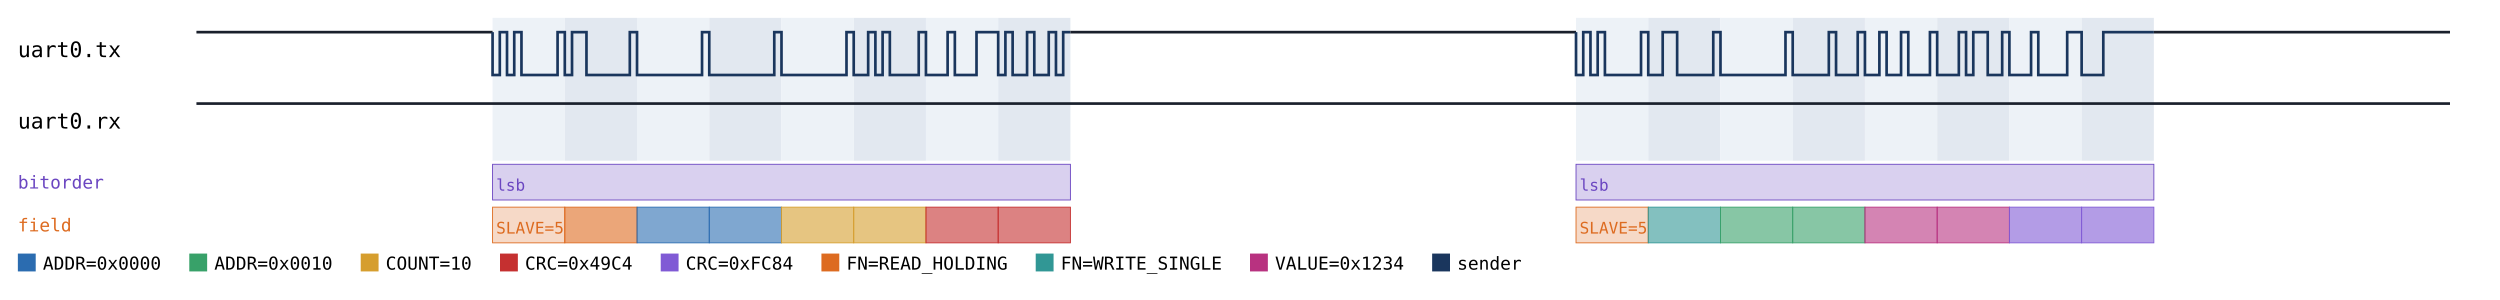
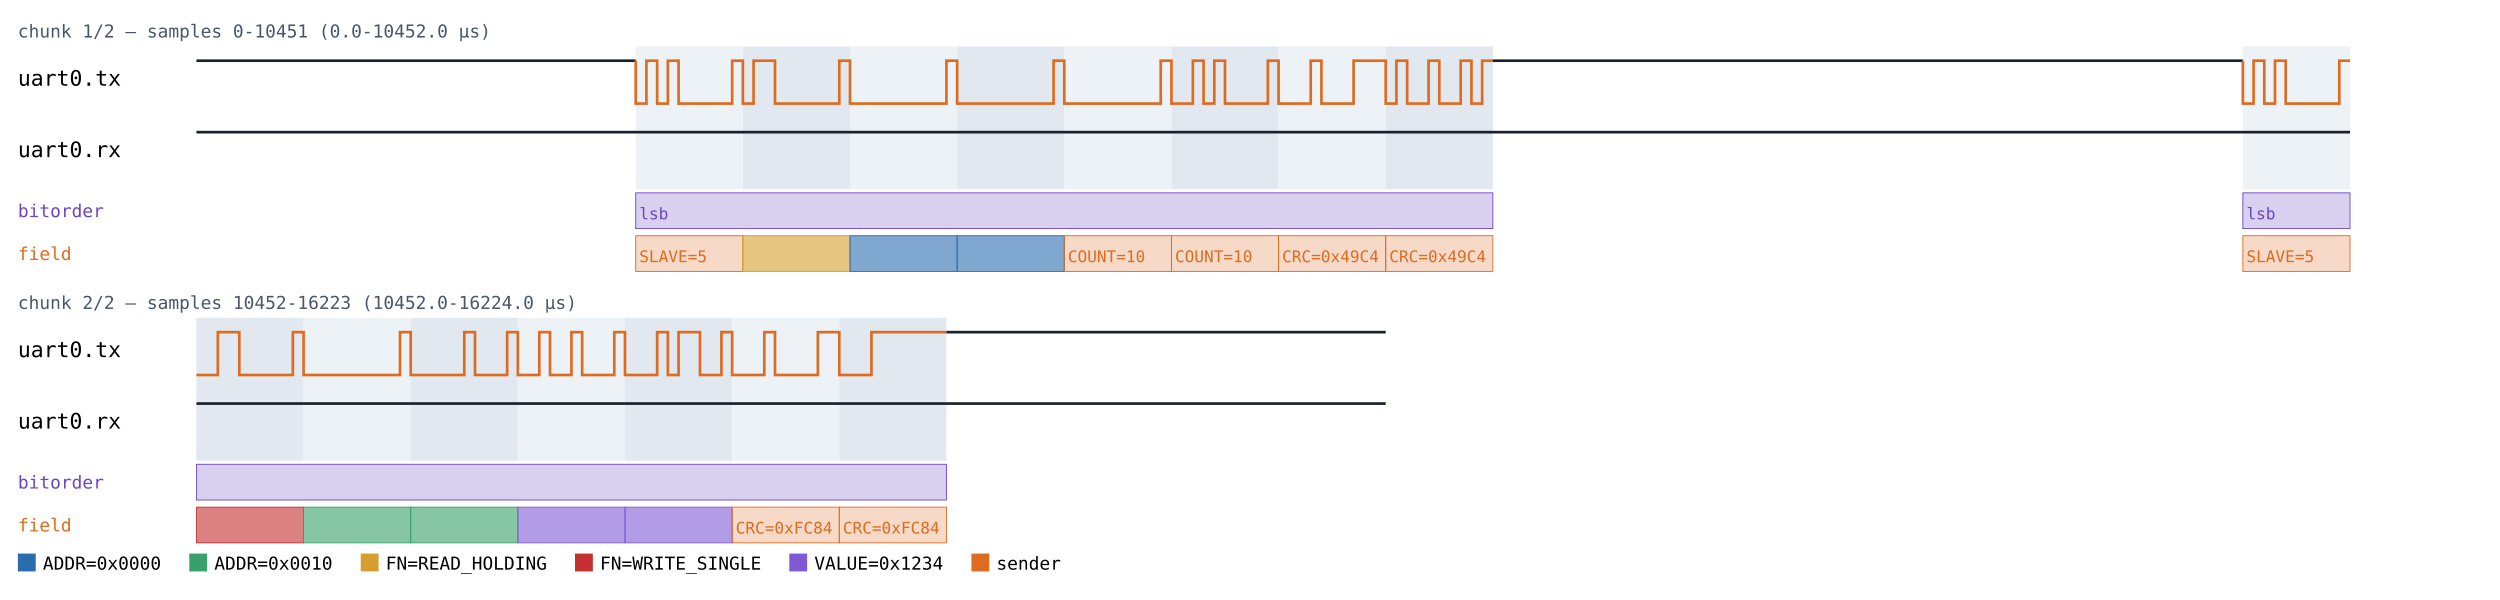
- <svg xmlns="http://www.w3.org/2000/svg" baseProfile="full" height="168" version="1.1" width="1400">
+ <svg xmlns="http://www.w3.org/2000/svg" baseProfile="full" height="336" version="1.1" width="1400">
  <defs />
-   <rect fill="white" height="168" width="1400" x="0" y="0" />
-   <rect fill="#edf2f7" height="80" width="40.449" x="275.84" y="10" />
-   <rect fill="#e2e8f0" height="80" width="40.449" x="316.288" y="10" />
-   <rect fill="#edf2f7" height="80" width="40.449" x="356.737" y="10" />
-   <rect fill="#e2e8f0" height="80" width="40.449" x="397.186" y="10" />
-   <rect fill="#edf2f7" height="80" width="40.449" x="437.635" y="10" />
-   <rect fill="#e2e8f0" height="80" width="40.449" x="478.083" y="10" />
-   <rect fill="#edf2f7" height="80" width="40.449" x="518.532" y="10" />
-   <rect fill="#e2e8f0" height="80" width="40.449" x="558.981" y="10" />
-   <rect fill="#edf2f7" height="80" width="40.449" x="882.571" y="10" />
-   <rect fill="#e2e8f0" height="80" width="40.449" x="923.019" y="10" />
-   <rect fill="#edf2f7" height="80" width="40.449" x="963.468" y="10" />
-   <rect fill="#e2e8f0" height="80" width="40.449" x="1003.917" y="10" />
-   <rect fill="#edf2f7" height="80" width="40.449" x="1044.365" y="10" />
-   <rect fill="#e2e8f0" height="80" width="40.449" x="1084.814" y="10" />
-   <rect fill="#edf2f7" height="80" width="40.449" x="1125.263" y="10" />
-   <rect fill="#e2e8f0" height="80" width="40.449" x="1165.712" y="10" />
-   <text font-family="monospace" font-size="12px" x="10" y="32.0">uart0.tx</text>
-   <polyline fill="none" points="110.0,18.0 110.0,18.0 134.269,18.0 134.269,18.0 275.84,18.0 275.84,18.0" stroke="#1a202c" stroke-width="1.5" />
-   <polyline fill="none" points="275.84,18.0 275.84,42.0 279.885,42.0 279.885,18.0 283.929,18.0 283.929,42.0 287.974,42.0 287.974,18.0 292.019,18.0 292.019,42.0 312.244,42.0 312.244,18.0 316.288,18.0 316.288,42.0 320.333,42.0 320.333,18.0 328.423,18.0 328.423,42.0 352.692,42.0 352.692,18.0 356.737,18.0 356.737,42.0 393.141,42.0 393.141,18.0 397.186,18.0 397.186,42.0 433.59,42.0 433.59,18.0 437.635,18.0 437.635,42.0 474.038,42.0 474.038,18.0 478.083,18.0 478.083,42.0 486.173,42.0 486.173,18.0 490.218,18.0 490.218,42.0 494.263,42.0 494.263,18.0 498.308,18.0 498.308,42.0 514.487,42.0 514.487,18.0 518.532,18.0 518.532,42.0 530.667,42.0 530.667,18.0 534.712,18.0 534.712,42.0 546.846,42.0 546.846,18.0 558.981,18.0 558.981,42.0 563.026,42.0 563.026,18.0 567.071,18.0 567.071,42.0 575.16,42.0 575.16,18.0 579.205,18.0 579.205,42.0 587.295,42.0 587.295,18.0 591.34,18.0 591.34,42.0 595.385,42.0 595.385,18.0 599.429,18.0 599.429,18.0" stroke="#1a365d" stroke-width="1.5" />
-   <polyline fill="none" points="599.429,18.0 599.429,18.0 882.571,18.0 882.571,18.0" stroke="#1a202c" stroke-width="1.5" />
-   <polyline fill="none" points="882.571,18.0 882.571,42.0 886.615,42.0 886.615,18.0 890.66,18.0 890.66,42.0 894.705,42.0 894.705,18.0 898.75,18.0 898.75,42.0 918.974,42.0 918.974,18.0 923.019,18.0 923.019,42.0 931.109,42.0 931.109,18.0 939.199,18.0 939.199,42.0 959.423,42.0 959.423,18.0 963.468,18.0 963.468,42.0 999.872,42.0 999.872,18.0 1003.917,18.0 1003.917,42.0 1024.141,42.0 1024.141,18.0 1028.186,18.0 1028.186,42.0 1040.321,42.0 1040.321,18.0 1044.365,18.0 1044.365,42.0 1052.455,42.0 1052.455,18.0 1056.5,18.0 1056.5,42.0 1064.59,42.0 1064.59,18.0 1068.635,18.0 1068.635,42.0 1080.769,42.0 1080.769,18.0 1084.814,18.0 1084.814,42.0 1096.949,42.0 1096.949,18.0 1100.994,18.0 1100.994,42.0 1105.038,42.0 1105.038,18.0 1113.128,18.0 1113.128,42.0 1121.218,42.0 1121.218,18.0 1125.263,18.0 1125.263,42.0 1137.397,42.0 1137.397,18.0 1141.442,18.0 1141.442,42.0 1157.622,42.0 1157.622,18.0 1165.712,18.0 1165.712,42.0 1177.846,42.0 1177.846,18.0 1206.16,18.0 1206.16,18.0" stroke="#1a365d" stroke-width="1.5" />
-   <polyline fill="none" points="1206.16,18.0 1206.16,18.0 1372.0,18.0" stroke="#1a202c" stroke-width="1.5" />
-   <text font-family="monospace" font-size="12px" x="10" y="72.0">uart0.rx</text>
-   <polyline fill="none" points="110.0,58.0 134.269,58.0 134.269,58.0 1372.0,58.0" stroke="#1a202c" stroke-width="1.5" />
-   <text fill="#6b46c1" font-family="monospace" font-size="10px" x="10" y="105.6">bitorder</text>
-   <rect fill="#6b46c1" fill-opacity="0.25" height="20" stroke="#6b46c1" stroke-width="0.5" width="323.59" x="275.84" y="92" />
-   <text fill="#6b46c1" font-family="monospace" font-size="9px" x="277.84" y="106.8">lsb</text>
-   <rect fill="#6b46c1" fill-opacity="0.25" height="20" stroke="#6b46c1" stroke-width="0.5" width="323.59" x="882.571" y="92" />
-   <text fill="#6b46c1" font-family="monospace" font-size="9px" x="884.571" y="106.8">lsb</text>
-   <text fill="#dd6b20" font-family="monospace" font-size="10px" x="10" y="129.6">field</text>
-   <rect fill="#dd6b20" fill-opacity="0.25" height="20" stroke="#dd6b20" stroke-width="0.5" width="40.449" x="275.84" y="116" />
-   <text fill="#dd6b20" font-family="monospace" font-size="9px" x="277.84" y="130.8">SLAVE=5</text>
-   <rect fill="#dd6b20" fill-opacity="0.6" height="20" stroke="#dd6b20" stroke-width="0.5" width="40.449" x="316.288" y="116" />
-   <rect fill="#2b6cb0" fill-opacity="0.6" height="20" stroke="#2b6cb0" stroke-width="0.5" width="40.449" x="356.737" y="116" />
-   <rect fill="#2b6cb0" fill-opacity="0.6" height="20" stroke="#2b6cb0" stroke-width="0.5" width="40.449" x="397.186" y="116" />
-   <rect fill="#d69e2e" fill-opacity="0.6" height="20" stroke="#d69e2e" stroke-width="0.5" width="40.449" x="437.635" y="116" />
-   <rect fill="#d69e2e" fill-opacity="0.6" height="20" stroke="#d69e2e" stroke-width="0.5" width="40.449" x="478.083" y="116" />
-   <rect fill="#c53030" fill-opacity="0.6" height="20" stroke="#c53030" stroke-width="0.5" width="40.449" x="518.532" y="116" />
-   <rect fill="#c53030" fill-opacity="0.6" height="20" stroke="#c53030" stroke-width="0.5" width="40.449" x="558.981" y="116" />
-   <rect fill="#dd6b20" fill-opacity="0.25" height="20" stroke="#dd6b20" stroke-width="0.5" width="40.449" x="882.571" y="116" />
-   <text fill="#dd6b20" font-family="monospace" font-size="9px" x="884.571" y="130.8">SLAVE=5</text>
-   <rect fill="#319795" fill-opacity="0.6" height="20" stroke="#319795" stroke-width="0.5" width="40.449" x="923.019" y="116" />
-   <rect fill="#38a169" fill-opacity="0.6" height="20" stroke="#38a169" stroke-width="0.5" width="40.449" x="963.468" y="116" />
-   <rect fill="#38a169" fill-opacity="0.6" height="20" stroke="#38a169" stroke-width="0.5" width="40.449" x="1003.917" y="116" />
-   <rect fill="#b83280" fill-opacity="0.6" height="20" stroke="#b83280" stroke-width="0.5" width="40.449" x="1044.365" y="116" />
-   <rect fill="#b83280" fill-opacity="0.6" height="20" stroke="#b83280" stroke-width="0.5" width="40.449" x="1084.814" y="116" />
-   <rect fill="#805ad5" fill-opacity="0.6" height="20" stroke="#805ad5" stroke-width="0.5" width="40.449" x="1125.263" y="116" />
-   <rect fill="#805ad5" fill-opacity="0.6" height="20" stroke="#805ad5" stroke-width="0.5" width="40.449" x="1165.712" y="116" />
-   <rect fill="#2b6cb0" height="10" width="10" x="10" y="142" />
-   <text font-family="monospace" font-size="10px" x="24" y="151">ADDR=0x0000</text>
-   <rect fill="#38a169" height="10" width="10" x="106" y="142" />
-   <text font-family="monospace" font-size="10px" x="120" y="151">ADDR=0x0010</text>
-   <rect fill="#d69e2e" height="10" width="10" x="202" y="142" />
-   <text font-family="monospace" font-size="10px" x="216" y="151">COUNT=10</text>
-   <rect fill="#c53030" height="10" width="10" x="280" y="142" />
-   <text font-family="monospace" font-size="10px" x="294" y="151">CRC=0x49C4</text>
-   <rect fill="#805ad5" height="10" width="10" x="370" y="142" />
-   <text font-family="monospace" font-size="10px" x="384" y="151">CRC=0xFC84</text>
-   <rect fill="#dd6b20" height="10" width="10" x="460" y="142" />
-   <text font-family="monospace" font-size="10px" x="474" y="151">FN=READ_HOLDING</text>
-   <rect fill="#319795" height="10" width="10" x="580" y="142" />
-   <text font-family="monospace" font-size="10px" x="594" y="151">FN=WRITE_SINGLE</text>
-   <rect fill="#b83280" height="10" width="10" x="700" y="142" />
-   <text font-family="monospace" font-size="10px" x="714" y="151">VALUE=0x1234</text>
-   <rect fill="#1a365d" height="10" width="10" x="802" y="142" />
-   <text font-family="monospace" font-size="10px" x="816" y="151">sender</text>
+   <rect fill="white" height="336" width="1400" x="0" y="0" />
+   <text fill="#4a5568" font-family="monospace" font-size="10px" x="10" y="21">chunk 1/2 — samples 0-10451  (0.0-10452.0 µs)</text>
+   <rect fill="#edf2f7" height="80" width="60.0" x="356.0" y="26" />
+   <rect fill="#e2e8f0" height="80" width="60.0" x="416.0" y="26" />
+   <rect fill="#edf2f7" height="80" width="60.0" x="476.0" y="26" />
+   <rect fill="#e2e8f0" height="80" width="60.0" x="536.0" y="26" />
+   <rect fill="#edf2f7" height="80" width="60.0" x="596.0" y="26" />
+   <rect fill="#e2e8f0" height="80" width="60.0" x="656.0" y="26" />
+   <rect fill="#edf2f7" height="80" width="60.0" x="716.0" y="26" />
+   <rect fill="#e2e8f0" height="80" width="60.0" x="776.0" y="26" />
+   <rect fill="#edf2f7" height="80" width="60.0" x="1256.0" y="26" />
+   <text font-family="monospace" font-size="12px" x="10" y="48.0">uart0.tx</text>
+   <polyline fill="none" points="110.0,34.0 110.0,34.0 146.0,34.0 146.0,34.0 356.0,34.0 356.0,34.0" stroke="#1a202c" stroke-width="1.5" />
+   <polyline fill="none" points="356.0,34.0 356.0,58.0 362.0,58.0 362.0,34.0 368.0,34.0 368.0,58.0 374.0,58.0 374.0,34.0 380.0,34.0 380.0,58.0 410.0,58.0 410.0,34.0 416.0,34.0 416.0,58.0 422.0,58.0 422.0,34.0 434.0,34.0 434.0,58.0 470.0,58.0 470.0,34.0 476.0,34.0 476.0,58.0 530.0,58.0 530.0,34.0 536.0,34.0 536.0,58.0 590.0,58.0 590.0,34.0 596.0,34.0 596.0,58.0 650.0,58.0 650.0,34.0 656.0,34.0 656.0,58.0 668.0,58.0 668.0,34.0 674.0,34.0 674.0,58.0 680.0,58.0 680.0,34.0 686.0,34.0 686.0,58.0 710.0,58.0 710.0,34.0 716.0,34.0 716.0,58.0 734.0,58.0 734.0,34.0 740.0,34.0 740.0,58.0 758.0,58.0 758.0,34.0 776.0,34.0 776.0,58.0 782.0,58.0 782.0,34.0 788.0,34.0 788.0,58.0 800.0,58.0 800.0,34.0 806.0,34.0 806.0,58.0 818.0,58.0 818.0,34.0 824.0,34.0 824.0,58.0 830.0,58.0 830.0,34.0 836.0,34.0 836.0,34.0" stroke="#dd6b20" stroke-width="1.5" />
+   <polyline fill="none" points="836.0,34.0 836.0,34.0 1256.0,34.0 1256.0,34.0" stroke="#1a202c" stroke-width="1.5" />
+   <polyline fill="none" points="1256.0,34.0 1256.0,58.0 1262.0,58.0 1262.0,34.0 1268.0,34.0 1268.0,58.0 1274.0,58.0 1274.0,34.0 1280.0,34.0 1280.0,58.0 1310.0,58.0 1310.0,34.0 1316.0,34.0" stroke="#dd6b20" stroke-width="1.5" />
+   <text font-family="monospace" font-size="12px" x="10" y="88.0">uart0.rx</text>
+   <polyline fill="none" points="110.0,74.0 146.0,74.0 146.0,74.0 1316.0,74.0" stroke="#1a202c" stroke-width="1.5" />
+   <text fill="#6b46c1" font-family="monospace" font-size="10px" x="10" y="121.6">bitorder</text>
+   <rect fill="#6b46c1" fill-opacity="0.25" height="20" stroke="#6b46c1" stroke-width="0.5" width="480.0" x="356.0" y="108" />
+   <text fill="#6b46c1" font-family="monospace" font-size="9px" x="358.0" y="122.8">lsb</text>
+   <rect fill="#6b46c1" fill-opacity="0.25" height="20" stroke="#6b46c1" stroke-width="0.5" width="60.0" x="1256.0" y="108" />
+   <text fill="#6b46c1" font-family="monospace" font-size="9px" x="1258.0" y="122.8">lsb</text>
+   <text fill="#dd6b20" font-family="monospace" font-size="10px" x="10" y="145.6">field</text>
+   <rect fill="#dd6b20" fill-opacity="0.25" height="20" stroke="#dd6b20" stroke-width="0.5" width="60.0" x="356.0" y="132" />
+   <text fill="#dd6b20" font-family="monospace" font-size="9px" x="358.0" y="146.8">SLAVE=5</text>
+   <rect fill="#d69e2e" fill-opacity="0.6" height="20" stroke="#d69e2e" stroke-width="0.5" width="60.0" x="416.0" y="132" />
+   <rect fill="#2b6cb0" fill-opacity="0.6" height="20" stroke="#2b6cb0" stroke-width="0.5" width="60.0" x="476.0" y="132" />
+   <rect fill="#2b6cb0" fill-opacity="0.6" height="20" stroke="#2b6cb0" stroke-width="0.5" width="60.0" x="536.0" y="132" />
+   <rect fill="#dd6b20" fill-opacity="0.25" height="20" stroke="#dd6b20" stroke-width="0.5" width="60.0" x="596.0" y="132" />
+   <text fill="#dd6b20" font-family="monospace" font-size="9px" x="598.0" y="146.8">COUNT=10</text>
+   <rect fill="#dd6b20" fill-opacity="0.25" height="20" stroke="#dd6b20" stroke-width="0.5" width="60.0" x="656.0" y="132" />
+   <text fill="#dd6b20" font-family="monospace" font-size="9px" x="658.0" y="146.8">COUNT=10</text>
+   <rect fill="#dd6b20" fill-opacity="0.25" height="20" stroke="#dd6b20" stroke-width="0.5" width="60.0" x="716.0" y="132" />
+   <text fill="#dd6b20" font-family="monospace" font-size="9px" x="718.0" y="146.8">CRC=0x49C4</text>
+   <rect fill="#dd6b20" fill-opacity="0.25" height="20" stroke="#dd6b20" stroke-width="0.5" width="60.0" x="776.0" y="132" />
+   <text fill="#dd6b20" font-family="monospace" font-size="9px" x="778.0" y="146.8">CRC=0x49C4</text>
+   <rect fill="#dd6b20" fill-opacity="0.25" height="20" stroke="#dd6b20" stroke-width="0.5" width="60.0" x="1256.0" y="132" />
+   <text fill="#dd6b20" font-family="monospace" font-size="9px" x="1258.0" y="146.8">SLAVE=5</text>
+   <text fill="#4a5568" font-family="monospace" font-size="10px" x="10" y="173">chunk 2/2 — samples 10452-16223  (10452.0-16224.0 µs)</text>
+   <rect fill="#e2e8f0" height="80" width="60.0" x="110.0" y="178" />
+   <rect fill="#edf2f7" height="80" width="60.0" x="170.0" y="178" />
+   <rect fill="#e2e8f0" height="80" width="60.0" x="230.0" y="178" />
+   <rect fill="#edf2f7" height="80" width="60.0" x="290.0" y="178" />
+   <rect fill="#e2e8f0" height="80" width="60.0" x="350.0" y="178" />
+   <rect fill="#edf2f7" height="80" width="60.0" x="410.0" y="178" />
+   <rect fill="#e2e8f0" height="80" width="60.0" x="470.0" y="178" />
+   <text font-family="monospace" font-size="12px" x="10" y="200.0">uart0.tx</text>
+   <polyline fill="none" points="110.0,210.0 110.0,210.0 122.0,210.0 122.0,186.0 134.0,186.0 134.0,210.0 164.0,210.0 164.0,186.0 170.0,186.0 170.0,210.0 224.0,210.0 224.0,186.0 230.0,186.0 230.0,210.0 260.0,210.0 260.0,186.0 266.0,186.0 266.0,210.0 284.0,210.0 284.0,186.0 290.0,186.0 290.0,210.0 302.0,210.0 302.0,186.0 308.0,186.0 308.0,210.0 320.0,210.0 320.0,186.0 326.0,186.0 326.0,210.0 344.0,210.0 344.0,186.0 350.0,186.0 350.0,210.0 368.0,210.0 368.0,186.0 374.0,186.0 374.0,210.0 380.0,210.0 380.0,186.0 392.0,186.0 392.0,210.0 404.0,210.0 404.0,186.0 410.0,186.0 410.0,210.0 428.0,210.0 428.0,186.0 434.0,186.0 434.0,210.0 458.0,210.0 458.0,186.0 470.0,186.0 470.0,210.0 488.0,210.0 488.0,186.0 530.0,186.0 530.0,186.0" stroke="#dd6b20" stroke-width="1.5" />
+   <polyline fill="none" points="530.0,186.0 530.0,186.0 776.0,186.0" stroke="#1a202c" stroke-width="1.5" />
+   <text font-family="monospace" font-size="12px" x="10" y="240.0">uart0.rx</text>
+   <polyline fill="none" points="110.0,226.0 776.0,226.0" stroke="#1a202c" stroke-width="1.5" />
+   <text fill="#6b46c1" font-family="monospace" font-size="10px" x="10" y="273.6">bitorder</text>
+   <rect fill="#6b46c1" fill-opacity="0.25" height="20" stroke="#6b46c1" stroke-width="0.5" width="420.0" x="110.0" y="260" />
+   <text fill="#dd6b20" font-family="monospace" font-size="10px" x="10" y="297.6">field</text>
+   <rect fill="#c53030" fill-opacity="0.6" height="20" stroke="#c53030" stroke-width="0.5" width="60.0" x="110.0" y="284" />
+   <rect fill="#38a169" fill-opacity="0.6" height="20" stroke="#38a169" stroke-width="0.5" width="60.0" x="170.0" y="284" />
+   <rect fill="#38a169" fill-opacity="0.6" height="20" stroke="#38a169" stroke-width="0.5" width="60.0" x="230.0" y="284" />
+   <rect fill="#805ad5" fill-opacity="0.6" height="20" stroke="#805ad5" stroke-width="0.5" width="60.0" x="290.0" y="284" />
+   <rect fill="#805ad5" fill-opacity="0.6" height="20" stroke="#805ad5" stroke-width="0.5" width="60.0" x="350.0" y="284" />
+   <rect fill="#dd6b20" fill-opacity="0.25" height="20" stroke="#dd6b20" stroke-width="0.5" width="60.0" x="410.0" y="284" />
+   <text fill="#dd6b20" font-family="monospace" font-size="9px" x="412.0" y="298.8">CRC=0xFC84</text>
+   <rect fill="#dd6b20" fill-opacity="0.25" height="20" stroke="#dd6b20" stroke-width="0.5" width="60.0" x="470.0" y="284" />
+   <text fill="#dd6b20" font-family="monospace" font-size="9px" x="472.0" y="298.8">CRC=0xFC84</text>
+   <rect fill="#2b6cb0" height="10" width="10" x="10" y="310" />
+   <text font-family="monospace" font-size="10px" x="24" y="319">ADDR=0x0000</text>
+   <rect fill="#38a169" height="10" width="10" x="106" y="310" />
+   <text font-family="monospace" font-size="10px" x="120" y="319">ADDR=0x0010</text>
+   <rect fill="#d69e2e" height="10" width="10" x="202" y="310" />
+   <text font-family="monospace" font-size="10px" x="216" y="319">FN=READ_HOLDING</text>
+   <rect fill="#c53030" height="10" width="10" x="322" y="310" />
+   <text font-family="monospace" font-size="10px" x="336" y="319">FN=WRITE_SINGLE</text>
+   <rect fill="#805ad5" height="10" width="10" x="442" y="310" />
+   <text font-family="monospace" font-size="10px" x="456" y="319">VALUE=0x1234</text>
+   <rect fill="#dd6b20" height="10" width="10" x="544" y="310" />
+   <text font-family="monospace" font-size="10px" x="558" y="319">sender</text>
</svg>
